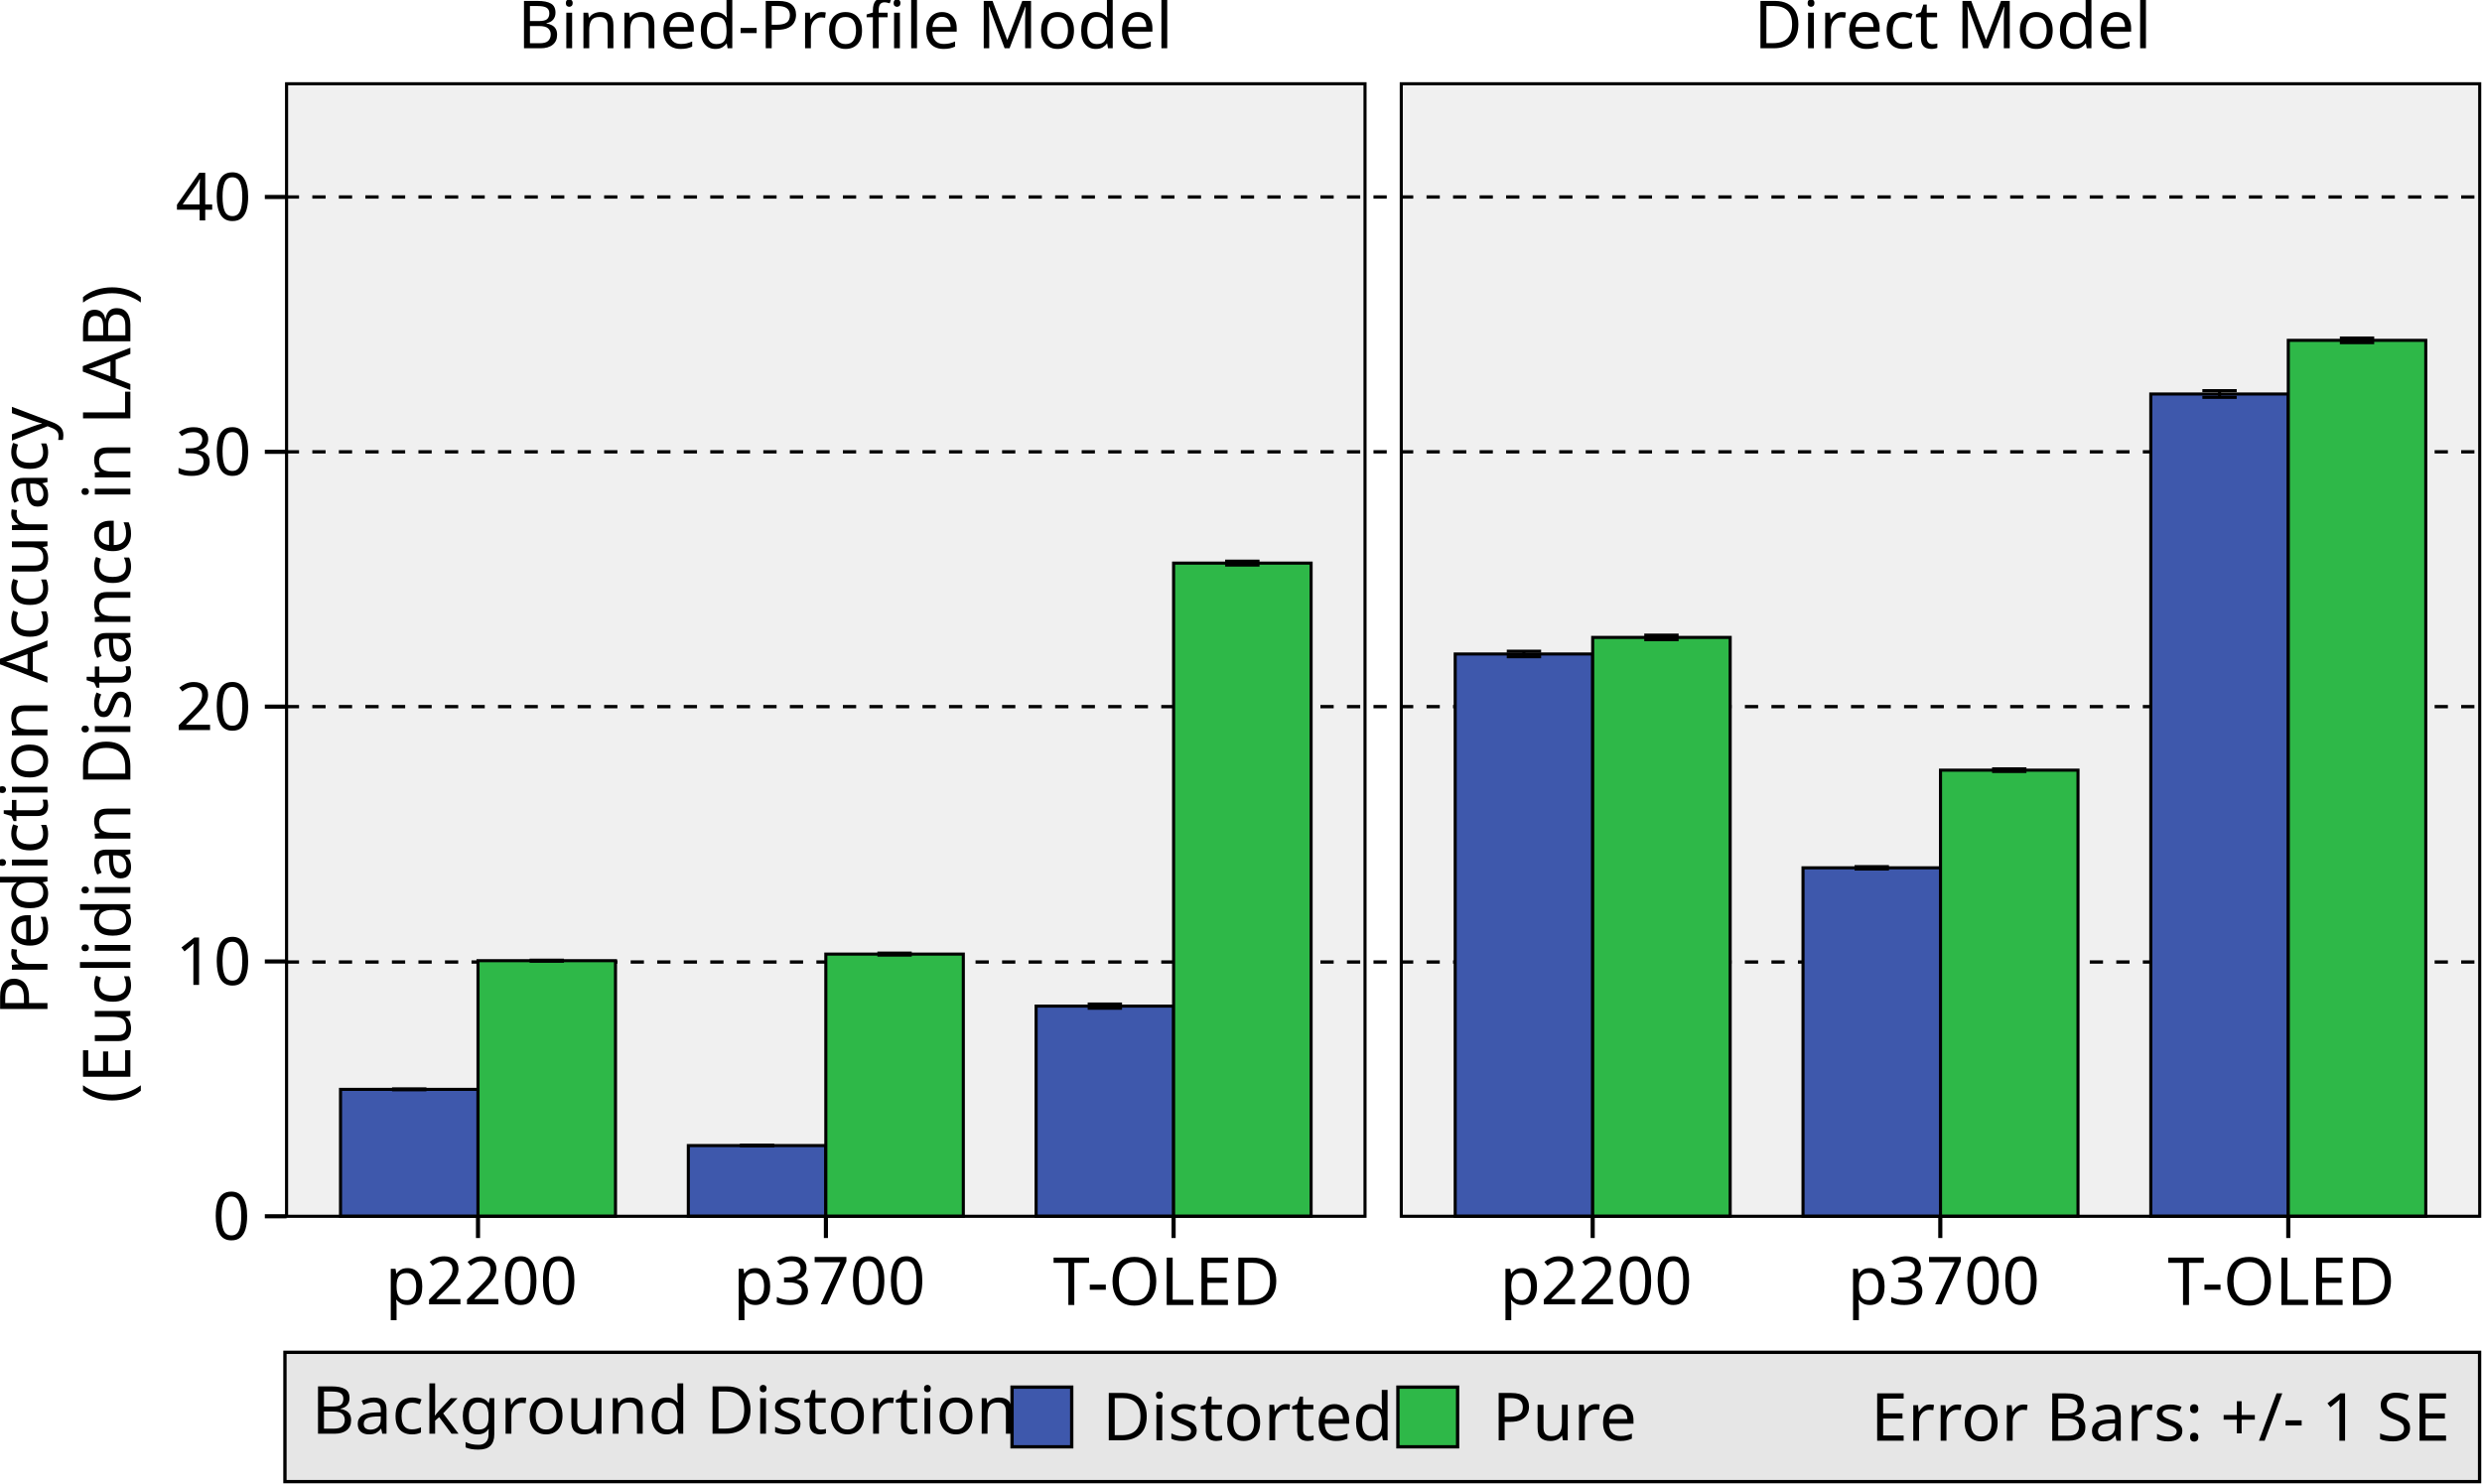
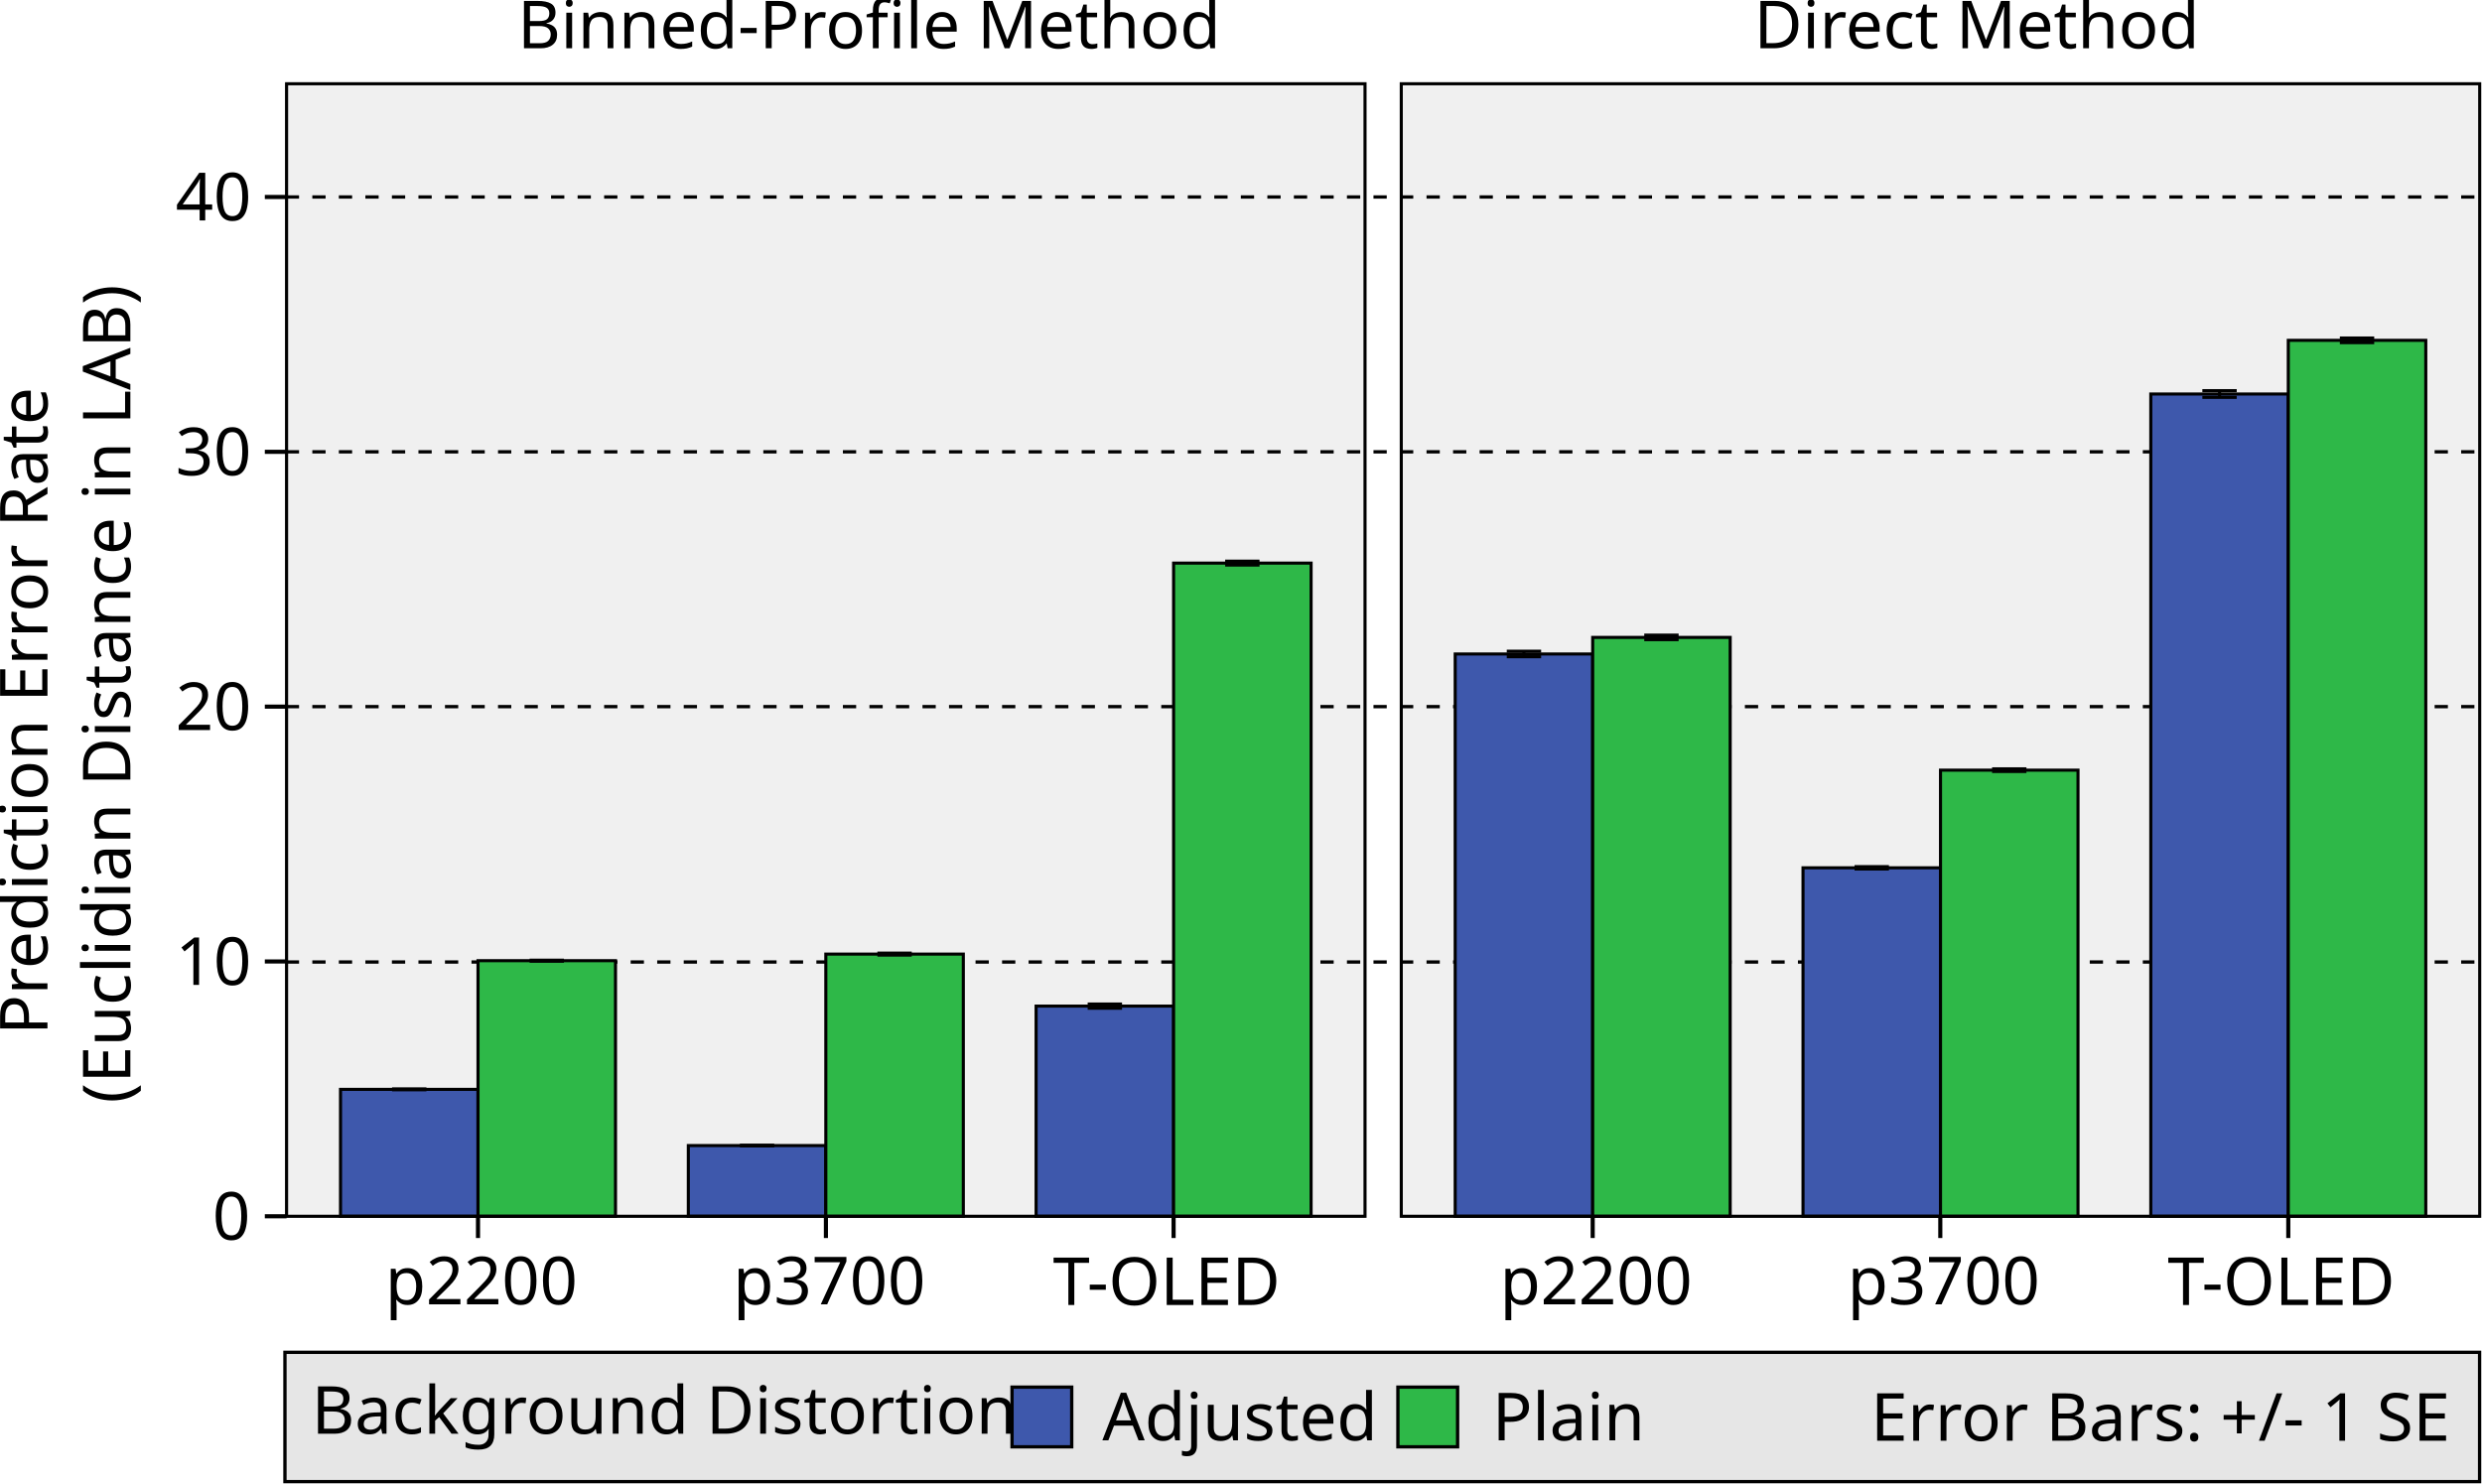
<svg xmlns="http://www.w3.org/2000/svg" width="748.47" height="447.369" id="svg2" version="1.1">
  <defs id="defs4">
    <clipPath id="clipPath3577" clipPathUnits="userSpaceOnUse">
      <path id="path3579" d="m 72,89.25 0,-594 459,0 0,594 -459,0 z" />
    </clipPath>
    <clipPath id="clipPath3569" clipPathUnits="userSpaceOnUse">
      <path id="path3571" d="m 72,87.75 0,-374.25 467.44,0 0,374.25 -467.44,0 z" />
    </clipPath>
    <clipPath id="clipPath3557" clipPathUnits="userSpaceOnUse">
      <path id="path3559" d="m 72,89.25 513,0 0,-17.25 -513,0 0,17.25 z" />
    </clipPath>
    <clipPath id="clipPath3549" clipPathUnits="userSpaceOnUse">
      <path id="path3551" d="m 72,718.5 0,-374.25 467.44,0 0,374.25 -467.44,0 z" />
    </clipPath>
    <clipPath id="clipPath3541" clipPathUnits="userSpaceOnUse">
      <path id="path3543" d="m 72,718.5 0,-374.25 467.44,0 0,374.25 -467.44,0 z" />
    </clipPath>
    <clipPath id="clipPath3533" clipPathUnits="userSpaceOnUse">
      <path id="path3535" d="m 80.6,709.89 0,-16.46 450.24,0 0,16.46 -450.24,0 z" />
    </clipPath>
    <clipPath id="clipPath3525" clipPathUnits="userSpaceOnUse">
      <path id="path3527" d="m 72,718.5 0,-374.25 467.44,0 0,374.25 -467.44,0 z" />
    </clipPath>
    <clipPath id="clipPath3517" clipPathUnits="userSpaceOnUse">
      <path id="path3519" d="m 80.6,709.89 0,-16.46 450.24,0 0,16.46 -450.24,0 z" />
    </clipPath>
    <clipPath id="clipPath3505" clipPathUnits="userSpaceOnUse">
      <path id="path3507" d="m 81.35,709.14 0,-14.97 448.74,0 0,14.97 -448.74,0 z" />
    </clipPath>
    <clipPath id="clipPath3497" clipPathUnits="userSpaceOnUse">
      <path id="path3499" d="m 80.6,709.89 0,-16.46 450.24,0 0,16.46 -450.24,0 z" />
    </clipPath>
    <clipPath id="clipPath3489" clipPathUnits="userSpaceOnUse">
      <path id="path3491" d="m 72,718.5 0,-374.25 467.44,0 0,374.25 -467.44,0 z" />
    </clipPath>
    <clipPath id="clipPath3481" clipPathUnits="userSpaceOnUse">
      <path id="path3483" d="m 80.6,709.89 0,-16.46 450.24,0 0,16.46 -450.24,0 z" />
    </clipPath>
    <clipPath id="clipPath3473" clipPathUnits="userSpaceOnUse">
      <path id="path3475" d="m 72,718.5 0,-374.25 467.44,0 0,374.25 -467.44,0 z" />
    </clipPath>
    <clipPath id="clipPath3465" clipPathUnits="userSpaceOnUse">
      <path id="path3467" d="m 72,718.5 0,-374.25 467.44,0 0,374.25 -467.44,0 z" />
    </clipPath>
    <clipPath id="clipPath3457" clipPathUnits="userSpaceOnUse">
      <path id="path3459" d="m 421.83,694.92 0,-45.42 109.01,0 0,45.42 -109.01,0 z" />
    </clipPath>
    <clipPath id="clipPath3449" clipPathUnits="userSpaceOnUse">
      <path id="path3451" d="m 72,718.5 0,-374.25 467.44,0 0,374.25 -467.44,0 z" />
    </clipPath>
    <clipPath id="clipPath3441" clipPathUnits="userSpaceOnUse">
      <path id="path3443" d="m 421.83,694.92 0,-45.42 109.01,0 0,45.42 -109.01,0 z" />
    </clipPath>
    <clipPath id="clipPath3421" clipPathUnits="userSpaceOnUse">
      <path id="path3423" d="m 422.58,694.17 0,-43.92 107.51,0 0,43.92 -107.51,0 z" />
    </clipPath>
    <clipPath id="clipPath3405" clipPathUnits="userSpaceOnUse">
      <path id="path3407" d="m 421.83,694.92 0,-45.42 109.01,0 0,45.42 -109.01,0 z" />
    </clipPath>
    <clipPath id="clipPath3397" clipPathUnits="userSpaceOnUse">
      <path id="path3399" d="m 72,718.5 0,-374.25 467.44,0 0,374.25 -467.44,0 z" />
    </clipPath>
    <clipPath id="clipPath3389" clipPathUnits="userSpaceOnUse">
      <path id="path3391" d="m 421.83,694.92 0,-45.42 109.01,0 0,45.42 -109.01,0 z" />
    </clipPath>
    <clipPath id="clipPath3381" clipPathUnits="userSpaceOnUse">
      <path id="path3383" d="m 72,718.5 0,-374.25 467.44,0 0,374.25 -467.44,0 z" />
    </clipPath>
    <clipPath id="clipPath3373" clipPathUnits="userSpaceOnUse">
      <path id="path3375" d="m 421.83,694.92 0,-45.42 109.01,0 0,45.42 -109.01,0 z" />
    </clipPath>
    <clipPath id="clipPath3365" clipPathUnits="userSpaceOnUse">
      <path id="path3367" d="m 72,718.5 0,-374.25 467.44,0 0,374.25 -467.44,0 z" />
    </clipPath>
    <clipPath id="clipPath3357" clipPathUnits="userSpaceOnUse">
      <path id="path3359" d="m 72,718.5 0,-374.25 467.44,0 0,374.25 -467.44,0 z" />
    </clipPath>
    <clipPath id="clipPath3349" clipPathUnits="userSpaceOnUse">
      <path id="path3351" d="m 80.6,382.05 0,-31.43 450.24,0 0,31.43 -450.24,0 z" />
    </clipPath>
    <clipPath id="clipPath3341" clipPathUnits="userSpaceOnUse">
      <path id="path3343" d="m 72,718.5 0,-374.25 467.44,0 0,374.25 -467.44,0 z" />
    </clipPath>
    <clipPath id="clipPath3333" clipPathUnits="userSpaceOnUse">
      <path id="path3335" d="m 80.6,382.05 0,-31.43 450.24,0 0,31.43 -450.24,0 z" />
    </clipPath>
    <clipPath id="clipPath3321" clipPathUnits="userSpaceOnUse">
      <path id="path3323" d="m 81.35,381.3 0,-29.94 448.74,0 0,29.94 -448.74,0 z" />
    </clipPath>
    <clipPath id="clipPath3313" clipPathUnits="userSpaceOnUse">
      <path id="path3315" d="m 80.6,382.05 0,-31.43 450.24,0 0,31.43 -450.24,0 z" />
    </clipPath>
    <clipPath id="clipPath3305" clipPathUnits="userSpaceOnUse">
      <path id="path3307" d="m 72,718.5 0,-374.25 467.44,0 0,374.25 -467.44,0 z" />
    </clipPath>
    <clipPath id="clipPath3297" clipPathUnits="userSpaceOnUse">
      <path id="path3299" d="m 80.6,382.05 0,-31.43 450.24,0 0,31.43 -450.24,0 z" />
    </clipPath>
    <clipPath id="clipPath3289" clipPathUnits="userSpaceOnUse">
      <path id="path3291" d="m 72,718.5 0,-374.25 467.44,0 0,374.25 -467.44,0 z" />
    </clipPath>
    <clipPath id="clipPath3281" clipPathUnits="userSpaceOnUse">
      <path id="path3283" d="m 72,718.5 0,-374.25 467.44,0 0,374.25 -467.44,0 z" />
    </clipPath>
    <clipPath id="clipPath3271" clipPathUnits="userSpaceOnUse">
      <path id="path3273" d="m 72,718.5 0,-374.25 467.44,0 0,374.25 -467.44,0 z" />
    </clipPath>
    <clipPath id="clipPath3263" clipPathUnits="userSpaceOnUse">
      <path id="path3265" d="m 80.95,694.64 0,-314.61 342.93,0 0,314.61 -342.93,0 z" />
    </clipPath>
    <clipPath id="clipPath3231" clipPathUnits="userSpaceOnUse">
      <path id="path3233" d="m 161.46,694.64 0,-275.09 261.68,0 0,275.09 -261.68,0 z" />
    </clipPath>
    <clipPath id="clipPath3223" clipPathUnits="userSpaceOnUse">
      <path id="path3225" d="m 80.95,694.64 0,-314.61 342.93,0 0,314.61 -342.93,0 z" />
    </clipPath>
    <clipPath id="clipPath3215" clipPathUnits="userSpaceOnUse">
      <path id="path3217" d="m 72,718.5 0,-374.25 467.44,0 0,374.25 -467.44,0 z" />
    </clipPath>
    <clipPath id="clipPath3207" clipPathUnits="userSpaceOnUse">
      <path id="path3209" d="m 80.95,694.64 0,-314.61 342.93,0 0,314.61 -342.93,0 z" />
    </clipPath>
    <clipPath id="clipPath3187" clipPathUnits="userSpaceOnUse">
      <path id="path3189" d="m 161.46,694.64 0,-275.09 261.68,0 0,275.09 -261.68,0 z" />
    </clipPath>
    <clipPath id="clipPath3179" clipPathUnits="userSpaceOnUse">
      <path id="path3181" d="m 80.95,694.64 0,-314.61 342.93,0 0,314.61 -342.93,0 z" />
    </clipPath>
    <clipPath id="clipPath3159" clipPathUnits="userSpaceOnUse">
      <path id="path3161" d="m 161.46,694.64 0,-275.09 261.68,0 0,275.09 -261.68,0 z" />
    </clipPath>
    <clipPath id="clipPath3151" clipPathUnits="userSpaceOnUse">
      <path id="path3153" d="m 80.95,694.64 0,-314.61 342.93,0 0,314.61 -342.93,0 z" />
    </clipPath>
    <clipPath id="clipPath3143" clipPathUnits="userSpaceOnUse">
      <path id="path3145" d="m 72,718.5 0,-374.25 467.44,0 0,374.25 -467.44,0 z" />
    </clipPath>
    <clipPath id="clipPath3099" clipPathUnits="userSpaceOnUse">
      <path id="path3101" d="m 72,718.5 0,-374.25 467.44,0 0,374.25 -467.44,0 z" />
    </clipPath>
    <clipPath id="clipPath3067" clipPathUnits="userSpaceOnUse">
      <path id="path3069" d="m 72,718.5 0,-374.25 467.44,0 0,374.25 -467.44,0 z" />
    </clipPath>
    <clipPath id="clipPath3057" clipPathUnits="userSpaceOnUse">
      <path id="path3059" d="m 72,718.5 0,-374.25 467.44,0 0,374.25 -467.44,0 z" />
    </clipPath>
    <clipPath id="clipPath3049" clipPathUnits="userSpaceOnUse">
      <path id="path3051" d="m 72,718.5 0,-374.25 467.44,0 0,374.25 -467.44,0 z" />
    </clipPath>
    <clipPath id="clipPath3039" clipPathUnits="userSpaceOnUse">
      <path id="path3041" d="m 72,718.5 467.44,0 0,-374.25 -467.44,0 0,374.25 z" />
    </clipPath>
    <clipPath id="clipPath3031" clipPathUnits="userSpaceOnUse">
      <path id="path3033" d="M 0,792 0,0 612,0 612,792 0,792 z" />
    </clipPath>
    <clipPath id="clipPath3023" clipPathUnits="userSpaceOnUse">
      <path id="path3025" d="m 72,720 513,0 0,-17.25 -513,0 0,17.25 z" />
    </clipPath>
    <clipPath id="clipPath3013" clipPathUnits="userSpaceOnUse">
      <path id="path3015" d="M 0,792 0,0 612,0 612,792 0,792 z" />
    </clipPath>
    <clipPath id="clipPath3005" clipPathUnits="userSpaceOnUse">
      <path id="path3007" d="M 0,0 612,0 612,792 0,792 0,0 z" />
    </clipPath>
    <clipPath id="clipPath4467" clipPathUnits="userSpaceOnUse">
      <path id="path4469" d="m 72,89.25 0,-594 459,0 0,594 -459,0 z" />
    </clipPath>
    <clipPath id="clipPath4459" clipPathUnits="userSpaceOnUse">
      <path id="path4461" d="m 72,87.75 0,-374.25 467.44,0 0,374.25 -467.44,0 z" />
    </clipPath>
    <clipPath id="clipPath4447" clipPathUnits="userSpaceOnUse">
      <path id="path4449" d="m 72,89.25 513,0 0,-17.25 -513,0 0,17.25 z" />
    </clipPath>
    <clipPath id="clipPath4439" clipPathUnits="userSpaceOnUse">
      <path id="path4441" d="m 72,718.5 0,-374.25 467.44,0 0,374.25 -467.44,0 z" />
    </clipPath>
    <clipPath id="clipPath4431" clipPathUnits="userSpaceOnUse">
      <path id="path4433" d="m 72,718.5 0,-374.25 467.44,0 0,374.25 -467.44,0 z" />
    </clipPath>
    <clipPath id="clipPath4423" clipPathUnits="userSpaceOnUse">
      <path id="path4425" d="m 80.6,709.89 0,-16.46 450.24,0 0,16.46 -450.24,0 z" />
    </clipPath>
    <clipPath id="clipPath4415" clipPathUnits="userSpaceOnUse">
      <path id="path4417" d="m 72,718.5 0,-374.25 467.44,0 0,374.25 -467.44,0 z" />
    </clipPath>
    <clipPath id="clipPath4407" clipPathUnits="userSpaceOnUse">
      <path id="path4409" d="m 80.6,709.89 0,-16.46 450.24,0 0,16.46 -450.24,0 z" />
    </clipPath>
    <clipPath id="clipPath4395" clipPathUnits="userSpaceOnUse">
      <path id="path4397" d="m 81.35,709.14 0,-14.97 448.74,0 0,14.97 -448.74,0 z" />
    </clipPath>
    <clipPath id="clipPath4387" clipPathUnits="userSpaceOnUse">
      <path id="path4389" d="m 80.6,709.89 0,-16.46 450.24,0 0,16.46 -450.24,0 z" />
    </clipPath>
    <clipPath id="clipPath4379" clipPathUnits="userSpaceOnUse">
      <path id="path4381" d="m 72,718.5 0,-374.25 467.44,0 0,374.25 -467.44,0 z" />
    </clipPath>
    <clipPath id="clipPath4371" clipPathUnits="userSpaceOnUse">
      <path id="path4373" d="m 80.6,709.89 0,-16.46 450.24,0 0,16.46 -450.24,0 z" />
    </clipPath>
    <clipPath id="clipPath4363" clipPathUnits="userSpaceOnUse">
      <path id="path4365" d="m 72,718.5 0,-374.25 467.44,0 0,374.25 -467.44,0 z" />
    </clipPath>
    <clipPath id="clipPath4355" clipPathUnits="userSpaceOnUse">
      <path id="path4357" d="m 72,718.5 0,-374.25 467.44,0 0,374.25 -467.44,0 z" />
    </clipPath>
    <clipPath id="clipPath4347" clipPathUnits="userSpaceOnUse">
      <path id="path4349" d="m 421.83,694.92 0,-45.42 109.01,0 0,45.42 -109.01,0 z" />
    </clipPath>
    <clipPath id="clipPath4339" clipPathUnits="userSpaceOnUse">
      <path id="path4341" d="m 72,718.5 0,-374.25 467.44,0 0,374.25 -467.44,0 z" />
    </clipPath>
    <clipPath id="clipPath4331" clipPathUnits="userSpaceOnUse">
      <path id="path4333" d="m 421.83,694.92 0,-45.42 109.01,0 0,45.42 -109.01,0 z" />
    </clipPath>
    <clipPath id="clipPath4311" clipPathUnits="userSpaceOnUse">
      <path id="path4313" d="m 422.58,694.17 0,-43.92 107.51,0 0,43.92 -107.51,0 z" />
    </clipPath>
    <clipPath id="clipPath4295" clipPathUnits="userSpaceOnUse">
      <path id="path4297" d="m 421.83,694.92 0,-45.42 109.01,0 0,45.42 -109.01,0 z" />
    </clipPath>
    <clipPath id="clipPath4287" clipPathUnits="userSpaceOnUse">
      <path id="path4289" d="m 72,718.5 0,-374.25 467.44,0 0,374.25 -467.44,0 z" />
    </clipPath>
    <clipPath id="clipPath4279" clipPathUnits="userSpaceOnUse">
      <path id="path4281" d="m 421.83,694.92 0,-45.42 109.01,0 0,45.42 -109.01,0 z" />
    </clipPath>
    <clipPath id="clipPath4271" clipPathUnits="userSpaceOnUse">
      <path id="path4273" d="m 72,718.5 0,-374.25 467.44,0 0,374.25 -467.44,0 z" />
    </clipPath>
    <clipPath id="clipPath4263" clipPathUnits="userSpaceOnUse">
      <path id="path4265" d="m 421.83,694.92 0,-45.42 109.01,0 0,45.42 -109.01,0 z" />
    </clipPath>
    <clipPath id="clipPath4255" clipPathUnits="userSpaceOnUse">
      <path id="path4257" d="m 72,718.5 0,-374.25 467.44,0 0,374.25 -467.44,0 z" />
    </clipPath>
    <clipPath id="clipPath4247" clipPathUnits="userSpaceOnUse">
      <path id="path4249" d="m 72,718.5 0,-374.25 467.44,0 0,374.25 -467.44,0 z" />
    </clipPath>
    <clipPath id="clipPath4239" clipPathUnits="userSpaceOnUse">
      <path id="path4241" d="m 80.6,382.05 0,-31.43 450.24,0 0,31.43 -450.24,0 z" />
    </clipPath>
    <clipPath id="clipPath4231" clipPathUnits="userSpaceOnUse">
      <path id="path4233" d="m 72,718.5 0,-374.25 467.44,0 0,374.25 -467.44,0 z" />
    </clipPath>
    <clipPath id="clipPath4223" clipPathUnits="userSpaceOnUse">
      <path id="path4225" d="m 80.6,382.05 0,-31.43 450.24,0 0,31.43 -450.24,0 z" />
    </clipPath>
    <clipPath id="clipPath4211" clipPathUnits="userSpaceOnUse">
      <path id="path4213" d="m 81.35,381.3 0,-29.94 448.74,0 0,29.94 -448.74,0 z" />
    </clipPath>
    <clipPath id="clipPath4203" clipPathUnits="userSpaceOnUse">
      <path id="path4205" d="m 80.6,382.05 0,-31.43 450.24,0 0,31.43 -450.24,0 z" />
    </clipPath>
    <clipPath id="clipPath4195" clipPathUnits="userSpaceOnUse">
      <path id="path4197" d="m 72,718.5 0,-374.25 467.44,0 0,374.25 -467.44,0 z" />
    </clipPath>
    <clipPath id="clipPath4187" clipPathUnits="userSpaceOnUse">
      <path id="path4189" d="m 80.6,382.05 0,-31.43 450.24,0 0,31.43 -450.24,0 z" />
    </clipPath>
    <clipPath id="clipPath4179" clipPathUnits="userSpaceOnUse">
      <path id="path4181" d="m 72,718.5 0,-374.25 467.44,0 0,374.25 -467.44,0 z" />
    </clipPath>
    <clipPath id="clipPath4171" clipPathUnits="userSpaceOnUse">
      <path id="path4173" d="m 72,718.5 0,-374.25 467.44,0 0,374.25 -467.44,0 z" />
    </clipPath>
    <clipPath id="clipPath4161" clipPathUnits="userSpaceOnUse">
      <path id="path4163" d="m 72,718.5 0,-374.25 467.44,0 0,374.25 -467.44,0 z" />
    </clipPath>
    <clipPath id="clipPath4153" clipPathUnits="userSpaceOnUse">
      <path id="path4155" d="m 80.95,694.64 0,-314.61 342.93,0 0,314.61 -342.93,0 z" />
    </clipPath>
    <clipPath id="clipPath4121" clipPathUnits="userSpaceOnUse">
      <path id="path4123" d="m 161.46,694.64 0,-275.09 261.68,0 0,275.09 -261.68,0 z" />
    </clipPath>
    <clipPath id="clipPath4113" clipPathUnits="userSpaceOnUse">
      <path id="path4115" d="m 80.95,694.64 0,-314.61 342.93,0 0,314.61 -342.93,0 z" />
    </clipPath>
    <clipPath id="clipPath4105" clipPathUnits="userSpaceOnUse">
      <path id="path4107" d="m 72,718.5 0,-374.25 467.44,0 0,374.25 -467.44,0 z" />
    </clipPath>
    <clipPath id="clipPath4097" clipPathUnits="userSpaceOnUse">
      <path id="path4099" d="m 80.95,694.64 0,-314.61 342.93,0 0,314.61 -342.93,0 z" />
    </clipPath>
    <clipPath id="clipPath4077" clipPathUnits="userSpaceOnUse">
      <path id="path4079" d="m 161.46,694.64 0,-275.09 261.68,0 0,275.09 -261.68,0 z" />
    </clipPath>
    <clipPath id="clipPath4069" clipPathUnits="userSpaceOnUse">
      <path id="path4071" d="m 80.95,694.64 0,-314.61 342.93,0 0,314.61 -342.93,0 z" />
    </clipPath>
    <clipPath id="clipPath4049" clipPathUnits="userSpaceOnUse">
      <path id="path4051" d="m 161.46,694.64 0,-275.09 261.68,0 0,275.09 -261.68,0 z" />
    </clipPath>
    <clipPath id="clipPath4041" clipPathUnits="userSpaceOnUse">
      <path id="path4043" d="m 80.95,694.64 0,-314.61 342.93,0 0,314.61 -342.93,0 z" />
    </clipPath>
    <clipPath id="clipPath4033" clipPathUnits="userSpaceOnUse">
      <path id="path4035" d="m 72,718.5 0,-374.25 467.44,0 0,374.25 -467.44,0 z" />
    </clipPath>
    <clipPath id="clipPath3989" clipPathUnits="userSpaceOnUse">
      <path id="path3991" d="m 72,718.5 0,-374.25 467.44,0 0,374.25 -467.44,0 z" />
    </clipPath>
    <clipPath id="clipPath3957" clipPathUnits="userSpaceOnUse">
      <path id="path3959" d="m 72,718.5 0,-374.25 467.44,0 0,374.25 -467.44,0 z" />
    </clipPath>
    <clipPath id="clipPath3947" clipPathUnits="userSpaceOnUse">
      <path id="path3949" d="m 72,718.5 0,-374.25 467.44,0 0,374.25 -467.44,0 z" />
    </clipPath>
    <clipPath id="clipPath3939" clipPathUnits="userSpaceOnUse">
      <path id="path3941" d="m 72,718.5 0,-374.25 467.44,0 0,374.25 -467.44,0 z" />
    </clipPath>
    <clipPath id="clipPath3929" clipPathUnits="userSpaceOnUse">
      <path id="path3931" d="m 72,718.5 467.44,0 0,-374.25 -467.44,0 0,374.25 z" />
    </clipPath>
    <clipPath id="clipPath3921" clipPathUnits="userSpaceOnUse">
      <path id="path3923" d="M 0,792 0,0 612,0 612,792 0,792 z" />
    </clipPath>
    <clipPath id="clipPath3913" clipPathUnits="userSpaceOnUse">
      <path id="path3915" d="m 72,720 513,0 0,-17.25 -513,0 0,17.25 z" />
    </clipPath>
    <clipPath id="clipPath3903" clipPathUnits="userSpaceOnUse">
      <path id="path3905" d="M 0,792 0,0 612,0 612,792 0,792 z" />
    </clipPath>
    <clipPath id="clipPath3895" clipPathUnits="userSpaceOnUse">
      <path id="path3897" d="M 0,0 612,0 612,792 0,792 0,0 z" />
    </clipPath>
  </defs>
  <g id="layer1" transform="translate(19.845,-95.78526)">
    <rect style="fill:#e6e6e6;fill-opacity:1;stroke:#000000;stroke-width:1" id="rect8775" width="661.817" height="39" x="66.082" y="503.654" />
    <path id="path3061" style="fill:#f0f0f0;fill-opacity:1;fill-rule:nonzero;stroke:none" d="m 66.577,121.046 325.212,0 0,341.575 -325.212,0 0,-341.575 z" />
    <path id="path3951" style="fill:#f0f0f0;fill-opacity:1;fill-rule:nonzero;stroke:none" d="m 402.721,121.046 325.213,0 0,341.575 -325.213,0 0,-341.575 z" />
    <path style="fill:none;stroke:#000000;stroke-width:1;stroke-linecap:butt;stroke-linejoin:miter;stroke-miterlimit:4;stroke-opacity:1;stroke-dasharray:4, 4;stroke-dashoffset:0" d="m 66.339,385.934 661.786,0" id="path7711" />
    <path style="fill:none;stroke:#000000;stroke-width:1;stroke-linecap:butt;stroke-linejoin:miter;stroke-miterlimit:4;stroke-opacity:1;stroke-dasharray:4, 4;stroke-dashoffset:0" d="m 66.339,308.908 661.786,0" id="path7711-2" />
    <path style="fill:none;stroke:#000000;stroke-width:1;stroke-linecap:butt;stroke-linejoin:miter;stroke-miterlimit:4;stroke-opacity:1;stroke-dasharray:4, 4;stroke-dashoffset:0" d="m 66.339,232.058 661.786,0" id="path7711-21" />
    <path style="fill:none;stroke:#000000;stroke-width:1;stroke-linecap:butt;stroke-linejoin:miter;stroke-miterlimit:4;stroke-opacity:1;stroke-dasharray:4, 4;stroke-dashoffset:0" d="m 66.339,155.196 661.786,0" id="path7711-6" />
    <path id="path3961" style="fill:none;stroke:#000000;stroke-width:0.621;stroke-linecap:butt;stroke-linejoin:miter;stroke-miterlimit:1.33;stroke-opacity:1;stroke-dasharray:none" d="m 402.721,462.621 325.213,0" />
    <path id="path3963" style="fill:none;stroke:#000000;stroke-width:1.243;stroke-linecap:butt;stroke-linejoin:miter;stroke-miterlimit:2.67;stroke-opacity:1;stroke-dasharray:none" d="m 565.27,462.621 0,6.562" />
    <path id="path3965" style="fill:none;stroke:#000000;stroke-width:1.243;stroke-linecap:butt;stroke-linejoin:miter;stroke-miterlimit:2.67;stroke-opacity:1;stroke-dasharray:none" d="m 670.208,462.621 0,6.562" />
    <path id="path4053" style="fill:#3e58ac;fill-opacity:1;fill-rule:evenodd;stroke:none" d="m 565.321,462.621 0,-105.1 -41.45,0 0,105.1 41.45,0 z" />
    <path id="path4055" style="fill:none;stroke:#000000;stroke-width:0.932;stroke-linecap:butt;stroke-linejoin:miter;stroke-miterlimit:2;stroke-opacity:1;stroke-dasharray:none" d="m 565.321,462.621 0,-105.1 -41.45,0 0,105.1 41.45,0 z" />
    <path id="path4057" style="fill:#3e58ac;fill-opacity:1;fill-rule:evenodd;stroke:none" d="m 670.208,462.621 0,-248 -41.462,0 0,248 41.462,0 z" />
    <path id="path4059" style="fill:none;stroke:#000000;stroke-width:0.932;stroke-linecap:butt;stroke-linejoin:miter;stroke-miterlimit:2;stroke-opacity:1;stroke-dasharray:none" d="m 670.208,462.621 0,-248 -41.462,0 0,248 41.462,0 z" />
    <path id="path4081" style="fill:#2eb848;fill-opacity:1;fill-rule:evenodd;stroke:none" d="m 606.796,462.621 0,-134.55 -41.462,0 0,134.55 41.462,0 z" />
    <path id="path4083" style="fill:none;stroke:#000000;stroke-width:0.932;stroke-linecap:butt;stroke-linejoin:miter;stroke-miterlimit:2;stroke-opacity:1;stroke-dasharray:none" d="m 606.796,462.621 0,-134.55 -41.462,0 0,134.55 41.462,0 z" />
    <path id="path4085" style="fill:#2eb848;fill-opacity:1;fill-rule:evenodd;stroke:none" d="m 711.671,462.621 0,-264.188 -41.462,0 0,264.188 41.462,0 z" />
    <path id="path4087" style="fill:none;stroke:#000000;stroke-width:0.932;stroke-linecap:butt;stroke-linejoin:miter;stroke-miterlimit:2;stroke-opacity:1;stroke-dasharray:none" d="m 711.671,462.621 0,-264.188 -41.462,0 0,264.188 41.462,0 z" />
    <path id="path4125" style="fill:#000000;fill-opacity:1;fill-rule:evenodd;stroke:none" d="m 539.408,357.883 5.188,0 0,-0.713 -5.188,0 10.375,0 -5.188,0 0,0.713 5.188,0 -10.375,0 z" />
    <path id="path4127" style="fill:none;stroke:#000000;stroke-width:0.932;stroke-linecap:butt;stroke-linejoin:miter;stroke-miterlimit:2;stroke-opacity:1;stroke-dasharray:none" d="m 539.408,357.883 5.188,0 0,-0.713 -5.188,0 10.375,0 -5.188,0 0,0.713 5.188,0 -10.375,0 z" />
    <path id="path4129" style="fill:#000000;fill-opacity:1;fill-rule:evenodd;stroke:none" d="m 644.296,215.633 5.188,0 0,-2.025 -5.188,0 10.363,0 -5.175,0 0,2.025 5.175,0 -10.363,0 z" />
    <path id="path4131" style="fill:none;stroke:#000000;stroke-width:0.932;stroke-linecap:butt;stroke-linejoin:miter;stroke-miterlimit:2;stroke-opacity:1;stroke-dasharray:none" d="m 644.296,215.633 5.188,0 0,-2.025 -5.188,0 10.363,0 -5.175,0 0,2.025 5.175,0 -10.363,0 z" />
    <path id="path4137" style="fill:#000000;fill-opacity:1;fill-rule:evenodd;stroke:none" d="m 580.883,328.471 5.175,0 0,-0.8 -5.175,0 10.363,0 -5.188,0 0,0.8 5.188,0 -10.363,0 z" />
    <path id="path4139" style="fill:none;stroke:#000000;stroke-width:0.932;stroke-linecap:butt;stroke-linejoin:miter;stroke-miterlimit:2;stroke-opacity:1;stroke-dasharray:none" d="m 580.883,328.471 5.175,0 0,-0.8 -5.175,0 10.363,0 -5.188,0 0,0.8 5.188,0 -10.363,0 z" />
    <path id="path4141" style="fill:#000000;fill-opacity:1;fill-rule:evenodd;stroke:none" d="m 685.758,199.133 5.188,0 0,-1.4 -5.188,0 10.363,0 -5.175,0 0,1.4 5.175,0 -10.363,0 z" />
    <path id="path4143" style="fill:none;stroke:#000000;stroke-width:0.932;stroke-linecap:butt;stroke-linejoin:miter;stroke-miterlimit:2;stroke-opacity:1;stroke-dasharray:none" d="m 685.758,199.133 5.188,0 0,-1.4 -5.188,0 10.363,0 -5.175,0 0,1.4 5.175,0 -10.363,0 z" />
    <path id="path3967" style="fill:none;stroke:#000000;stroke-width:1.243;stroke-linecap:butt;stroke-linejoin:miter;stroke-miterlimit:2.67;stroke-opacity:1;stroke-dasharray:none" d="m 460.446,462.621 0,6.562" />
    <path id="path4061" style="fill:#3e58ac;fill-opacity:1;fill-rule:evenodd;stroke:none" d="m 460.446,462.621 0,-169.588 -41.462,0 0,169.588 41.462,0 z" />
    <path id="path4063" style="fill:none;stroke:#000000;stroke-width:0.932;stroke-linecap:butt;stroke-linejoin:miter;stroke-miterlimit:2;stroke-opacity:1;stroke-dasharray:none" d="m 460.446,462.621 0,-169.588 -41.462,0 0,169.588 41.462,0 z" />
    <path id="path4089" style="fill:#2eb848;fill-opacity:1;fill-rule:evenodd;stroke:none" d="m 501.908,462.621 0,-174.588 -41.462,0 0,174.588 41.462,0 z" />
    <path id="path4091" style="fill:none;stroke:#000000;stroke-width:0.932;stroke-linecap:butt;stroke-linejoin:miter;stroke-miterlimit:2;stroke-opacity:1;stroke-dasharray:none" d="m 501.908,462.621 0,-174.588 -41.462,0 0,174.588 41.462,0 z" />
    <path id="path4133" style="fill:#000000;fill-opacity:1;fill-rule:evenodd;stroke:none" d="m 434.533,293.858 5.175,0 0,-1.663 -5.175,0 10.363,0 -5.188,0 0,1.663 5.188,0 -10.363,0 z" />
    <path id="path4135" style="fill:none;stroke:#000000;stroke-width:0.932;stroke-linecap:butt;stroke-linejoin:miter;stroke-miterlimit:2;stroke-opacity:1;stroke-dasharray:none" d="m 434.533,293.858 5.175,0 0,-1.663 -5.175,0 10.363,0 -5.188,0 0,1.663 5.188,0 -10.363,0 z" />
    <path id="path4145" style="fill:#000000;fill-opacity:1;fill-rule:evenodd;stroke:none" d="m 475.996,288.708 5.175,0 0,-1.363 -5.175,0 10.363,0 -5.188,0 0,1.363 5.188,0 -10.363,0 z" />
    <path id="path4147" style="fill:none;stroke:#000000;stroke-width:0.932;stroke-linecap:butt;stroke-linejoin:miter;stroke-miterlimit:2;stroke-opacity:1;stroke-dasharray:none" d="m 475.996,288.708 5.175,0 0,-1.363 -5.175,0 10.363,0 -5.188,0 0,1.363 5.188,0 -10.363,0 z" />
    <path id="path4165" style="fill:none;stroke:#000000;stroke-width:0.932;stroke-linecap:butt;stroke-linejoin:miter;stroke-miterlimit:2;stroke-opacity:1;stroke-dasharray:none" d="m 402.721,121.046 325.213,0 0,341.575 -325.213,0 0,-341.575 z" />
    <path id="path3071" style="fill:none;stroke:#000000;stroke-width:0.621;stroke-linecap:butt;stroke-linejoin:miter;stroke-miterlimit:1.33;stroke-opacity:1;stroke-dasharray:none" d="m 66.577,462.621 325.212,0" />
    <path id="path3103" style="fill:none;stroke:#000000;stroke-width:0.621;stroke-linecap:butt;stroke-linejoin:miter;stroke-miterlimit:1.33;stroke-opacity:1;stroke-dasharray:none" d="m 66.577,121.046 0,341.575" />
    <path id="path3105" style="fill:none;stroke:#000000;stroke-width:1.243;stroke-linecap:butt;stroke-linejoin:miter;stroke-miterlimit:2.67;stroke-opacity:1;stroke-dasharray:none" d="m 66.577,462.621 -6.562,0" />
    <path id="path3107" style="fill:none;stroke:#000000;stroke-width:1.243;stroke-linecap:butt;stroke-linejoin:miter;stroke-miterlimit:2.67;stroke-opacity:1;stroke-dasharray:none" d="m 66.577,385.771 -6.562,0" />
    <path id="path3109" style="fill:none;stroke:#000000;stroke-width:1.243;stroke-linecap:butt;stroke-linejoin:miter;stroke-miterlimit:2.67;stroke-opacity:1;stroke-dasharray:none" d="m 66.577,308.908 -6.562,0" />
    <path id="path3111" style="fill:none;stroke:#000000;stroke-width:1.243;stroke-linecap:butt;stroke-linejoin:miter;stroke-miterlimit:2.67;stroke-opacity:1;stroke-dasharray:none" d="m 66.577,232.058 -6.562,0" />
    <path id="path3113" style="fill:none;stroke:#000000;stroke-width:1.243;stroke-linecap:butt;stroke-linejoin:miter;stroke-miterlimit:2.67;stroke-opacity:1;stroke-dasharray:none" d="m 66.577,155.196 -6.562,0" />
    <path id="path3073" style="fill:none;stroke:#000000;stroke-width:1.243;stroke-linecap:butt;stroke-linejoin:miter;stroke-miterlimit:2.67;stroke-opacity:1;stroke-dasharray:none" d="m 229.215,462.621 0,6.562" />
    <path id="path3075" style="fill:none;stroke:#000000;stroke-width:1.243;stroke-linecap:butt;stroke-linejoin:miter;stroke-miterlimit:2.67;stroke-opacity:1;stroke-dasharray:none" d="m 334.064,462.621 0,6.562" />
    <path id="path3163" style="fill:#3e58ac;fill-opacity:1;fill-rule:evenodd;stroke:none" d="m 229.177,462.621 0,-21.325 -41.45,0 0,21.325 41.45,0 z" />
    <path id="path3165" style="fill:none;stroke:#000000;stroke-width:0.932;stroke-linecap:butt;stroke-linejoin:miter;stroke-miterlimit:2;stroke-opacity:1;stroke-dasharray:none" d="m 229.177,462.621 0,-21.325 -41.45,0 0,21.325 41.45,0 z" />
    <path id="path3167" style="fill:#3e58ac;fill-opacity:1;fill-rule:evenodd;stroke:none" d="m 334.064,462.621 0,-63.388 -41.462,0 0,63.388 41.462,0 z" />
    <path id="path3169" style="fill:none;stroke:#000000;stroke-width:0.932;stroke-linecap:butt;stroke-linejoin:miter;stroke-miterlimit:2;stroke-opacity:1;stroke-dasharray:none" d="m 334.064,462.621 0,-63.388 -41.462,0 0,63.388 41.462,0 z" />
    <path id="path3191" style="fill:#2eb848;fill-opacity:1;fill-rule:evenodd;stroke:none" d="m 270.652,462.621 0,-79.075 -41.462,0 0,79.075 41.462,0 z" />
    <path id="path3193" style="fill:none;stroke:#000000;stroke-width:0.932;stroke-linecap:butt;stroke-linejoin:miter;stroke-miterlimit:2;stroke-opacity:1;stroke-dasharray:none" d="m 270.652,462.621 0,-79.075 -41.462,0 0,79.075 41.462,0 z" />
    <path id="path3195" style="fill:#2eb848;fill-opacity:1;fill-rule:evenodd;stroke:none" d="m 375.527,462.621 0,-197 -41.462,0 0,197 41.462,0 z" />
    <path id="path3197" style="fill:none;stroke:#000000;stroke-width:0.932;stroke-linecap:butt;stroke-linejoin:miter;stroke-miterlimit:2;stroke-opacity:1;stroke-dasharray:none" d="m 375.527,462.621 0,-197 -41.462,0 0,197 41.462,0 z" />
    <path id="path3235" style="fill:#000000;fill-opacity:1;fill-rule:evenodd;stroke:none" d="m 203.264,441.396 5.188,0 0,-0.212 -5.188,0 10.375,0 -5.188,0 0,0.212 5.188,0 -10.375,0 z" />
    <path id="path3237" style="fill:none;stroke:#000000;stroke-width:0.932;stroke-linecap:butt;stroke-linejoin:miter;stroke-miterlimit:2;stroke-opacity:1;stroke-dasharray:none" d="m 203.264,441.396 5.188,0 0,-0.212 -5.188,0 10.375,0 -5.188,0 0,0.212 5.188,0 -10.375,0 z" />
    <path id="path3239" style="fill:#000000;fill-opacity:1;fill-rule:evenodd;stroke:none" d="m 308.152,399.871 5.188,0 0,-1.262 -5.188,0 10.363,0 -5.175,0 0,1.262 5.175,0 -10.363,0 z" />
    <path id="path3241" style="fill:none;stroke:#000000;stroke-width:0.932;stroke-linecap:butt;stroke-linejoin:miter;stroke-miterlimit:2;stroke-opacity:1;stroke-dasharray:none" d="m 308.152,399.871 5.188,0 0,-1.262 -5.188,0 10.363,0 -5.175,0 0,1.262 5.175,0 -10.363,0 z" />
    <path id="path3247" style="fill:#000000;fill-opacity:1;fill-rule:evenodd;stroke:none" d="m 244.739,383.846 5.175,0 0,-0.6 -5.175,0 10.363,0 -5.188,0 0,0.6 5.188,0 -10.363,0 z" />
    <path id="path3249" style="fill:none;stroke:#000000;stroke-width:0.932;stroke-linecap:butt;stroke-linejoin:miter;stroke-miterlimit:2;stroke-opacity:1;stroke-dasharray:none" d="m 244.739,383.846 5.175,0 0,-0.6 -5.175,0 10.363,0 -5.188,0 0,0.6 5.188,0 -10.363,0 z" />
    <path id="path3251" style="fill:#000000;fill-opacity:1;fill-rule:evenodd;stroke:none" d="m 349.614,266.208 5.188,0 0,-1.175 -5.188,0 10.363,0 -5.175,0 0,1.175 5.175,0 -10.363,0 z" />
    <path id="path3253" style="fill:none;stroke:#000000;stroke-width:0.932;stroke-linecap:butt;stroke-linejoin:miter;stroke-miterlimit:2;stroke-opacity:1;stroke-dasharray:none" d="m 349.614,266.208 5.188,0 0,-1.175 -5.188,0 10.363,0 -5.175,0 0,1.175 5.175,0 -10.363,0 z" />
    <path id="path3077" style="fill:none;stroke:#000000;stroke-width:1.243;stroke-linecap:butt;stroke-linejoin:miter;stroke-miterlimit:2.67;stroke-opacity:1;stroke-dasharray:none" d="m 124.302,462.621 0,6.562" />
    <path id="path3171" style="fill:#3e58ac;fill-opacity:1;fill-rule:evenodd;stroke:none" d="m 124.302,462.621 0,-38.275 -41.462,0 0,38.275 41.462,0 z" />
    <path id="path3173" style="fill:none;stroke:#000000;stroke-width:0.932;stroke-linecap:butt;stroke-linejoin:miter;stroke-miterlimit:2;stroke-opacity:1;stroke-dasharray:none" d="m 124.302,462.621 0,-38.275 -41.462,0 0,38.275 41.462,0 z" />
    <path id="path3199" style="fill:#2eb848;fill-opacity:1;fill-rule:evenodd;stroke:none" d="m 165.764,462.621 0,-77.088 -41.462,0 0,77.088 41.462,0 z" />
    <path id="path3201" style="fill:none;stroke:#000000;stroke-width:0.932;stroke-linecap:butt;stroke-linejoin:miter;stroke-miterlimit:2;stroke-opacity:1;stroke-dasharray:none" d="m 165.764,462.621 0,-77.088 -41.462,0 0,77.088 41.462,0 z" />
    <path id="path3243" style="fill:#000000;fill-opacity:1;fill-rule:evenodd;stroke:none" d="m 98.389,424.471 5.175,0 0,-0.263 -5.175,0 10.363,0 -5.188,0 0,0.263 5.188,0 -10.363,0 z" />
    <path id="path3245" style="fill:none;stroke:#000000;stroke-width:0.932;stroke-linecap:butt;stroke-linejoin:miter;stroke-miterlimit:2;stroke-opacity:1;stroke-dasharray:none" d="m 98.389,424.471 5.175,0 0,-0.263 -5.175,0 10.363,0 -5.188,0 0,0.263 5.188,0 -10.363,0 z" />
    <path id="path3255" style="fill:#000000;fill-opacity:1;fill-rule:evenodd;stroke:none" d="m 139.852,385.696 5.175,0 0,-0.312 -5.175,0 10.363,0 -5.188,0 0,0.312 5.188,0 -10.363,0 z" />
    <path id="path3257" style="fill:none;stroke:#000000;stroke-width:0.932;stroke-linecap:butt;stroke-linejoin:miter;stroke-miterlimit:2;stroke-opacity:1;stroke-dasharray:none" d="m 139.852,385.696 5.175,0 0,-0.312 -5.175,0 10.363,0 -5.188,0 0,0.312 5.188,0 -10.363,0 z" />
    <path id="path3275" style="fill:none;stroke:#000000;stroke-width:0.932;stroke-linecap:butt;stroke-linejoin:miter;stroke-miterlimit:2;stroke-opacity:1;stroke-dasharray:none" d="m 66.577,121.046 325.212,0 0,341.575 -325.212,0 0,-341.575 z" />
    <text xml:space="preserve" style="font-size:20px;font-style:normal;font-weight:normal;line-height:125%;letter-spacing:0px;word-spacing:0px;fill:#000000;fill-opacity:1;stroke:none;font-family:Sans" x="96.294" y="489.18" id="text8593">
      <tspan id="tspan8595" x="96.294" y="489.18">p2200</tspan>
    </text>
    <text xml:space="preserve" style="font-size:20px;font-style:normal;font-weight:normal;line-height:125%;letter-spacing:0px;word-spacing:0px;fill:#000000;fill-opacity:1;stroke:none;font-family:Sans" x="201.207" y="489.18" id="text8597">
      <tspan id="tspan8599" x="201.207" y="489.18">p3700</tspan>
    </text>
    <text xml:space="preserve" style="font-size:20px;font-style:normal;font-weight:normal;line-height:125%;letter-spacing:0px;word-spacing:0px;fill:#000000;fill-opacity:1;stroke:none;font-family:Sans" x="297.668" y="489.375" id="text8601">
      <tspan id="tspan8603" x="297.668" y="489.375">T-OLED</tspan>
    </text>
    <text xml:space="preserve" style="font-size:20px;font-style:normal;font-weight:normal;line-height:125%;letter-spacing:0px;word-spacing:0px;fill:#000000;fill-opacity:1;stroke:none;font-family:Sans" x="432.438" y="489.18" id="text8593-6">
      <tspan id="tspan8595-1" x="432.438" y="489.18">p2200</tspan>
    </text>
    <text xml:space="preserve" style="font-size:20px;font-style:normal;font-weight:normal;line-height:125%;letter-spacing:0px;word-spacing:0px;fill:#000000;fill-opacity:1;stroke:none;font-family:Sans" x="537.262" y="489.18" id="text8597-8">
      <tspan id="tspan8599-9" x="537.262" y="489.18">p3700</tspan>
    </text>
    <text xml:space="preserve" style="font-size:20px;font-style:normal;font-weight:normal;line-height:125%;letter-spacing:0px;word-spacing:0px;fill:#000000;fill-opacity:1;stroke:none;font-family:Sans" x="633.812" y="489.375" id="text8601-2">
      <tspan id="tspan8603-7" x="633.812" y="489.375">T-OLED</tspan>
    </text>
    <text xml:space="preserve" style="font-size:20px;font-style:normal;font-weight:normal;line-height:125%;letter-spacing:0px;word-spacing:0px;fill:#000000;fill-opacity:1;stroke:none;font-family:Sans" x="44.227" y="469.686" id="text8593-9">
      <tspan id="tspan8595-5" x="44.227" y="469.686">0</tspan>
    </text>
    <text xml:space="preserve" style="font-size:20px;font-style:normal;font-weight:normal;line-height:125%;letter-spacing:0px;word-spacing:0px;fill:#000000;fill-opacity:1;stroke:none;font-family:Sans" x="33.094" y="392.836" id="text8593-4">
      <tspan id="tspan8595-3" x="33.094" y="392.836">10</tspan>
    </text>
    <text xml:space="preserve" style="font-size:20px;font-style:normal;font-weight:normal;line-height:125%;letter-spacing:0px;word-spacing:0px;fill:#000000;fill-opacity:1;stroke:none;font-family:Sans" x="33.094" y="315.974" id="text8593-1">
      <tspan id="tspan8595-2" x="33.094" y="315.974">20</tspan>
    </text>
    <text xml:space="preserve" style="font-size:20px;font-style:normal;font-weight:normal;line-height:125%;letter-spacing:0px;word-spacing:0px;fill:#000000;fill-opacity:1;stroke:none;font-family:Sans" x="33.094" y="239.119" id="text8593-3">
      <tspan id="tspan8595-34" x="33.094" y="239.119">30</tspan>
    </text>
    <text xml:space="preserve" style="font-size:20px;font-style:normal;font-weight:normal;line-height:125%;letter-spacing:0px;word-spacing:0px;fill:#000000;fill-opacity:1;stroke:none;font-family:Sans" x="33.094" y="162.261" id="text8593-11">
      <tspan id="tspan8595-38" x="33.094" y="162.261">40</tspan>
    </text>
    <text xml:space="preserve" style="font-size:20px;font-style:normal;font-weight:normal;line-height:125%;letter-spacing:0px;word-spacing:0px;fill:#000000;fill-opacity:1;stroke:none;font-family:Sans" x="136.229" y="110.346" id="text8717">
-       <tspan id="tspan8719" x="136.229" y="110.346">Binned-Profile Model</tspan>
+       <tspan id="tspan8719" x="136.229" y="110.346">Binned-Profile Method </tspan>
    </text>
    <text xml:space="preserve" style="font-size:20px;font-style:normal;font-weight:normal;line-height:125%;letter-spacing:0px;word-spacing:0px;fill:#000000;fill-opacity:1;stroke:none;font-family:Sans" x="509.092" y="110.346" id="text8721">
-       <tspan id="tspan8723" x="509.092" y="110.346">Direct Model</tspan>
+       <tspan id="tspan8723" x="509.092" y="110.346">Direct Method </tspan>
    </text>
    <text xml:space="preserve" style="font-size:20px;font-style:normal;font-weight:normal;text-align:center;line-height:125%;letter-spacing:0px;word-spacing:0px;text-anchor:middle;fill:#000000;fill-opacity:1;stroke:none;font-family:Sans" x="-292.068" y="-5.529" id="text3656-8" transform="matrix(0,-1,1,0,0,0)">
-       <tspan id="tspan3658-9" x="-292.068" y="-5.529">Prediction Accuracy</tspan>
+       <tspan id="tspan3658-9" x="-292.068" y="-5.529">Prediction Error Rate</tspan>
      <tspan x="-292.068" y="19.471" id="tspan4829">(Euclidian Distance in LAB)</tspan>
    </text>
    <text xml:space="preserve" style="font-size:20px;font-style:normal;font-weight:normal;line-height:125%;letter-spacing:0px;word-spacing:0px;fill:#000000;fill-opacity:1;stroke:none;font-family:Sans" x="74.117" y="528.208" id="text3656-1">
      <tspan id="tspan3658-1" x="74.117" y="528.208">Background Distortion:</tspan>
    </text>
    <g id="g8777" transform="translate(-477.2187,358.4805)">
      <text id="text3656-3" y="171.715" x="789.801" style="font-size:20px;font-style:normal;font-weight:normal;line-height:125%;letter-spacing:0px;word-spacing:0px;fill:#000000;fill-opacity:1;stroke:none;font-family:Sans" xml:space="preserve">
-         <tspan y="171.715" x="789.801" id="tspan3658-8">Distorted</tspan>
+         <tspan y="171.715" x="789.801" id="tspan3658-8">Adjusted</tspan>
      </text>
      <rect y="155.674" x="762.559" height="18" width="18" id="rect4988" style="fill:#3e58ac;fill-opacity:1;stroke:#000000" />
    </g>
    <g id="g8782" transform="translate(-360.8537,334.6592)">
      <text id="text3656-7" y="195.536" x="791.012" style="font-size:20px;font-style:normal;font-weight:normal;line-height:125%;letter-spacing:0px;word-spacing:0px;fill:#000000;fill-opacity:1;stroke:none;font-family:Sans" xml:space="preserve">
-         <tspan y="195.536" x="791.012" id="tspan3658-4">Pure</tspan>
+         <tspan y="195.536" x="791.012" id="tspan3658-4">Plain</tspan>
      </text>
      <rect y="179.495" x="762.559" height="18" width="18" id="rect4988-6" style="fill:#2eb848;fill-opacity:1;stroke:#000000" />
    </g>
    <text xml:space="preserve" style="font-size:20px;font-style:normal;font-weight:normal;line-height:125%;letter-spacing:0px;word-spacing:0px;fill:#000000;fill-opacity:1;stroke:none;font-family:Sans" x="544.298" y="530.312" id="text3656">
      <tspan id="tspan3658" x="544.298" y="530.312">Error Bars: +/- 1 SE</tspan>
    </text>
  </g>
</svg>
